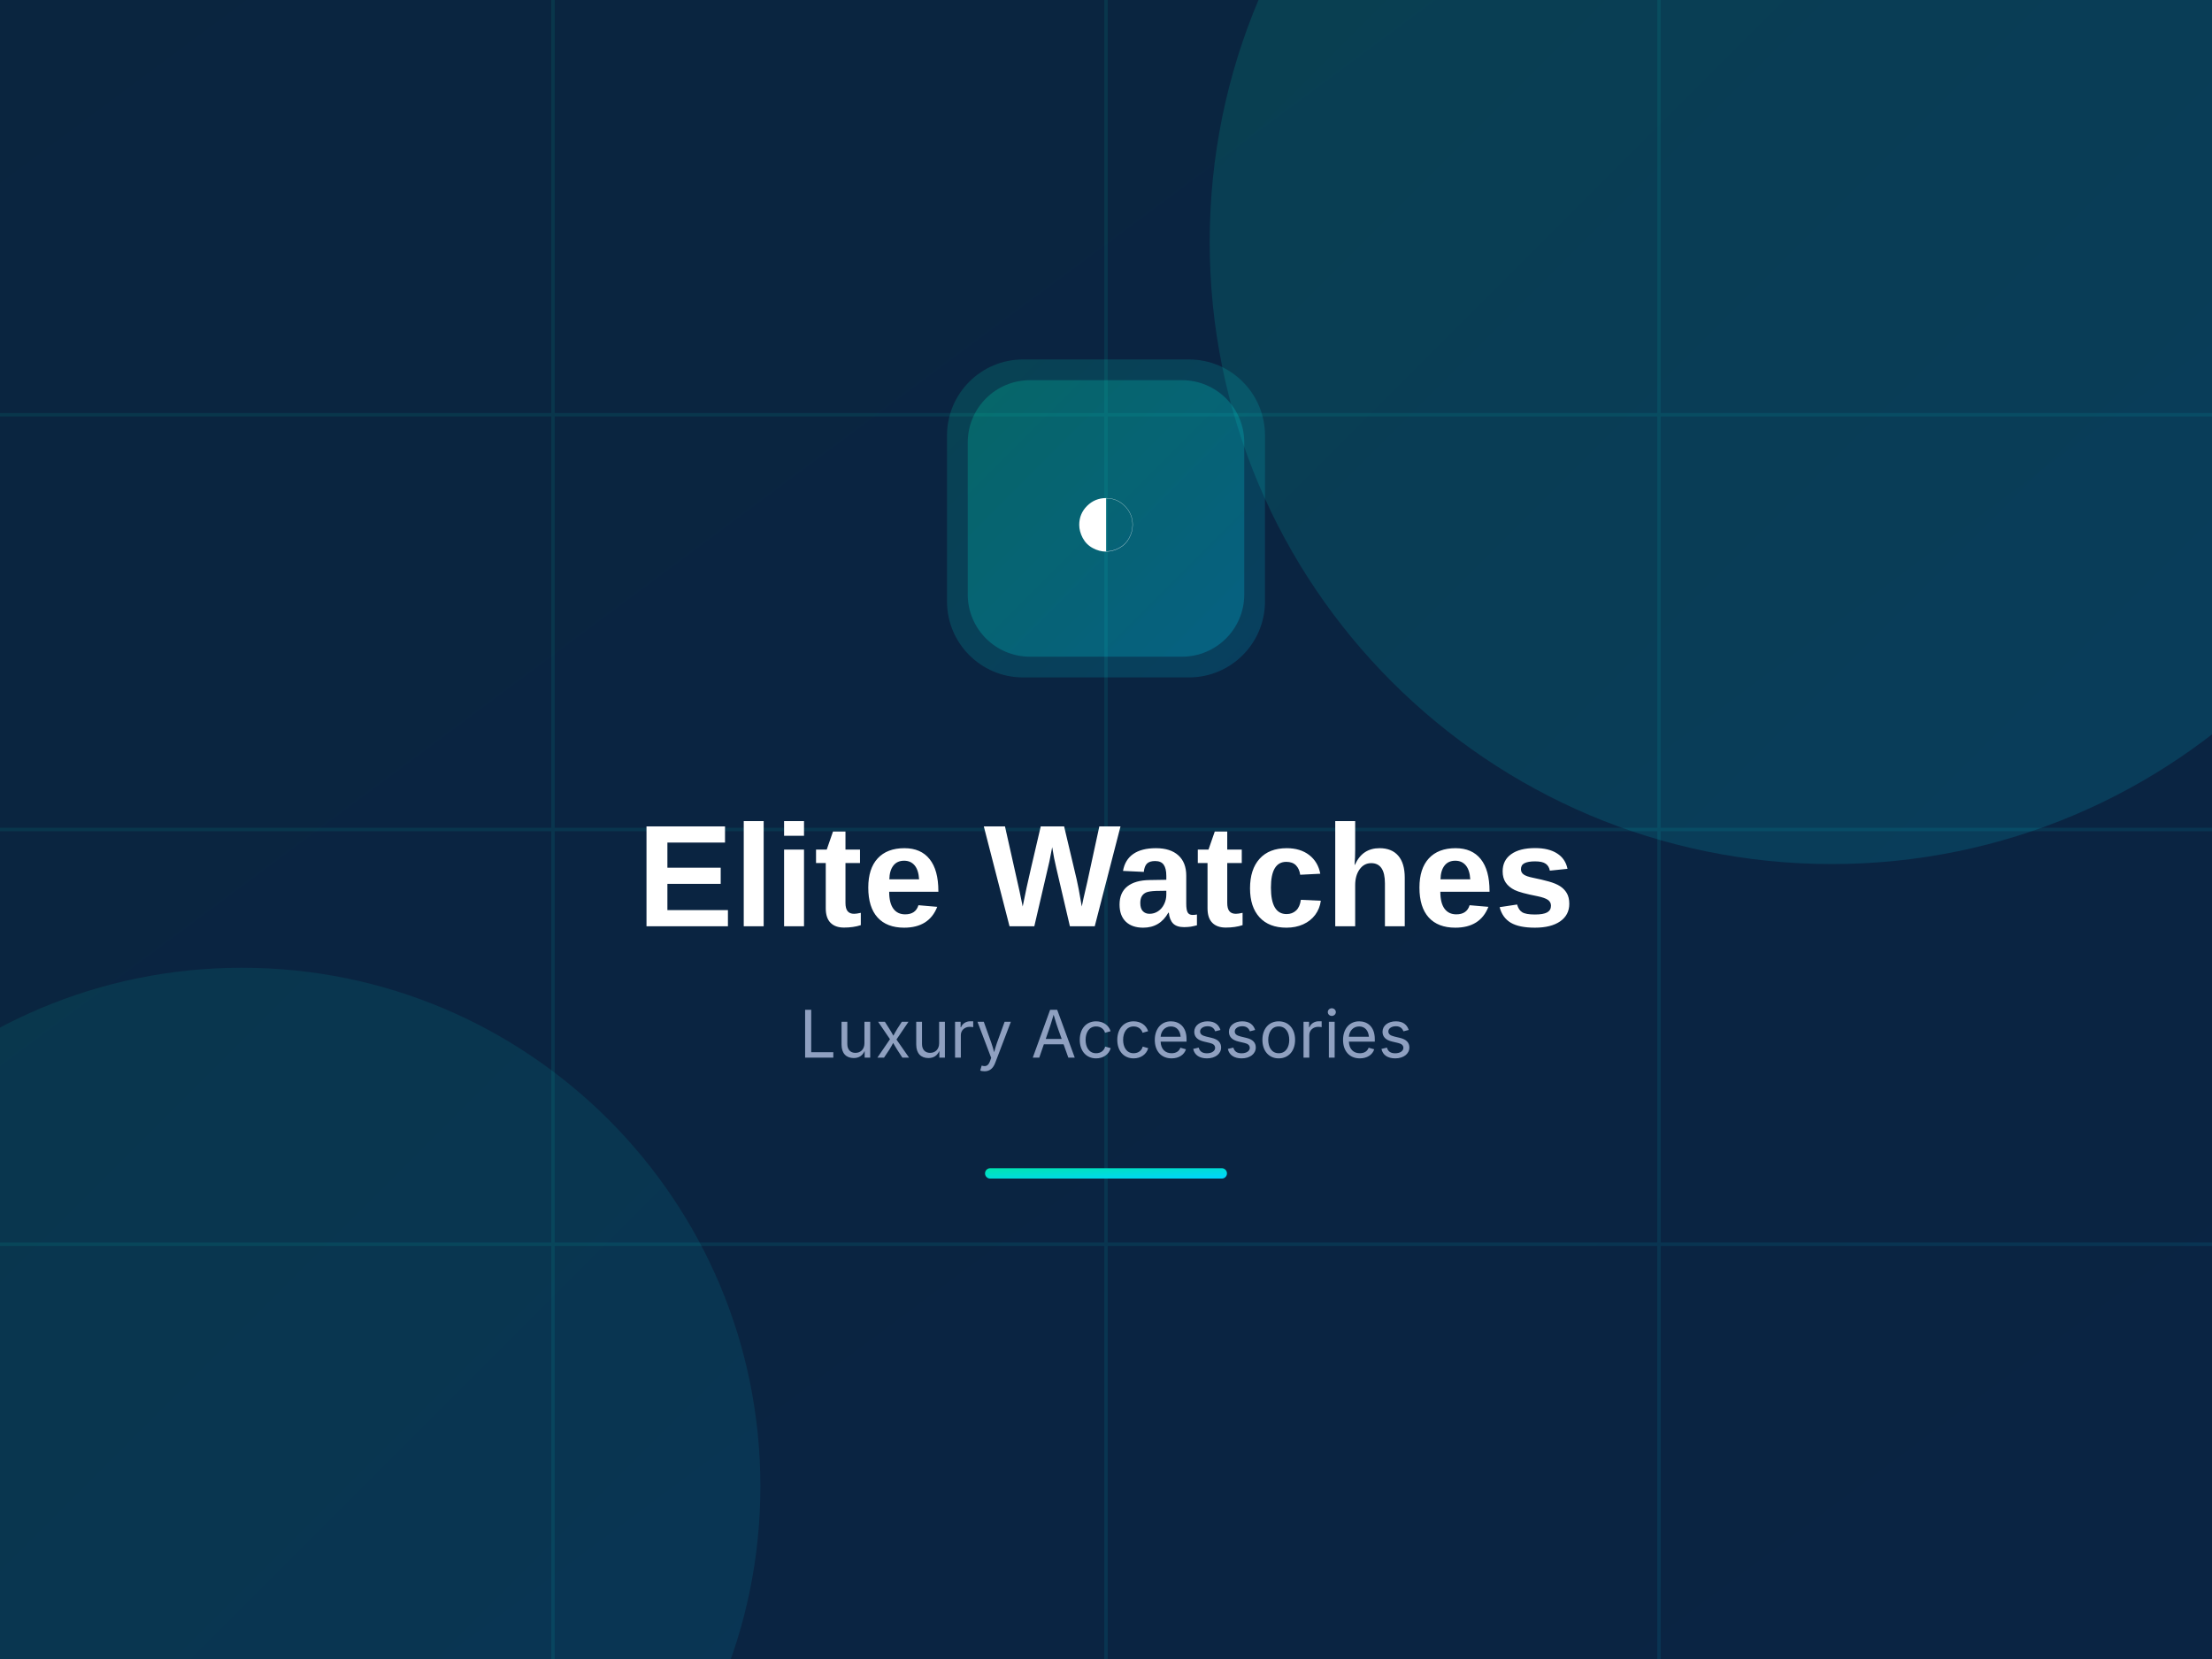
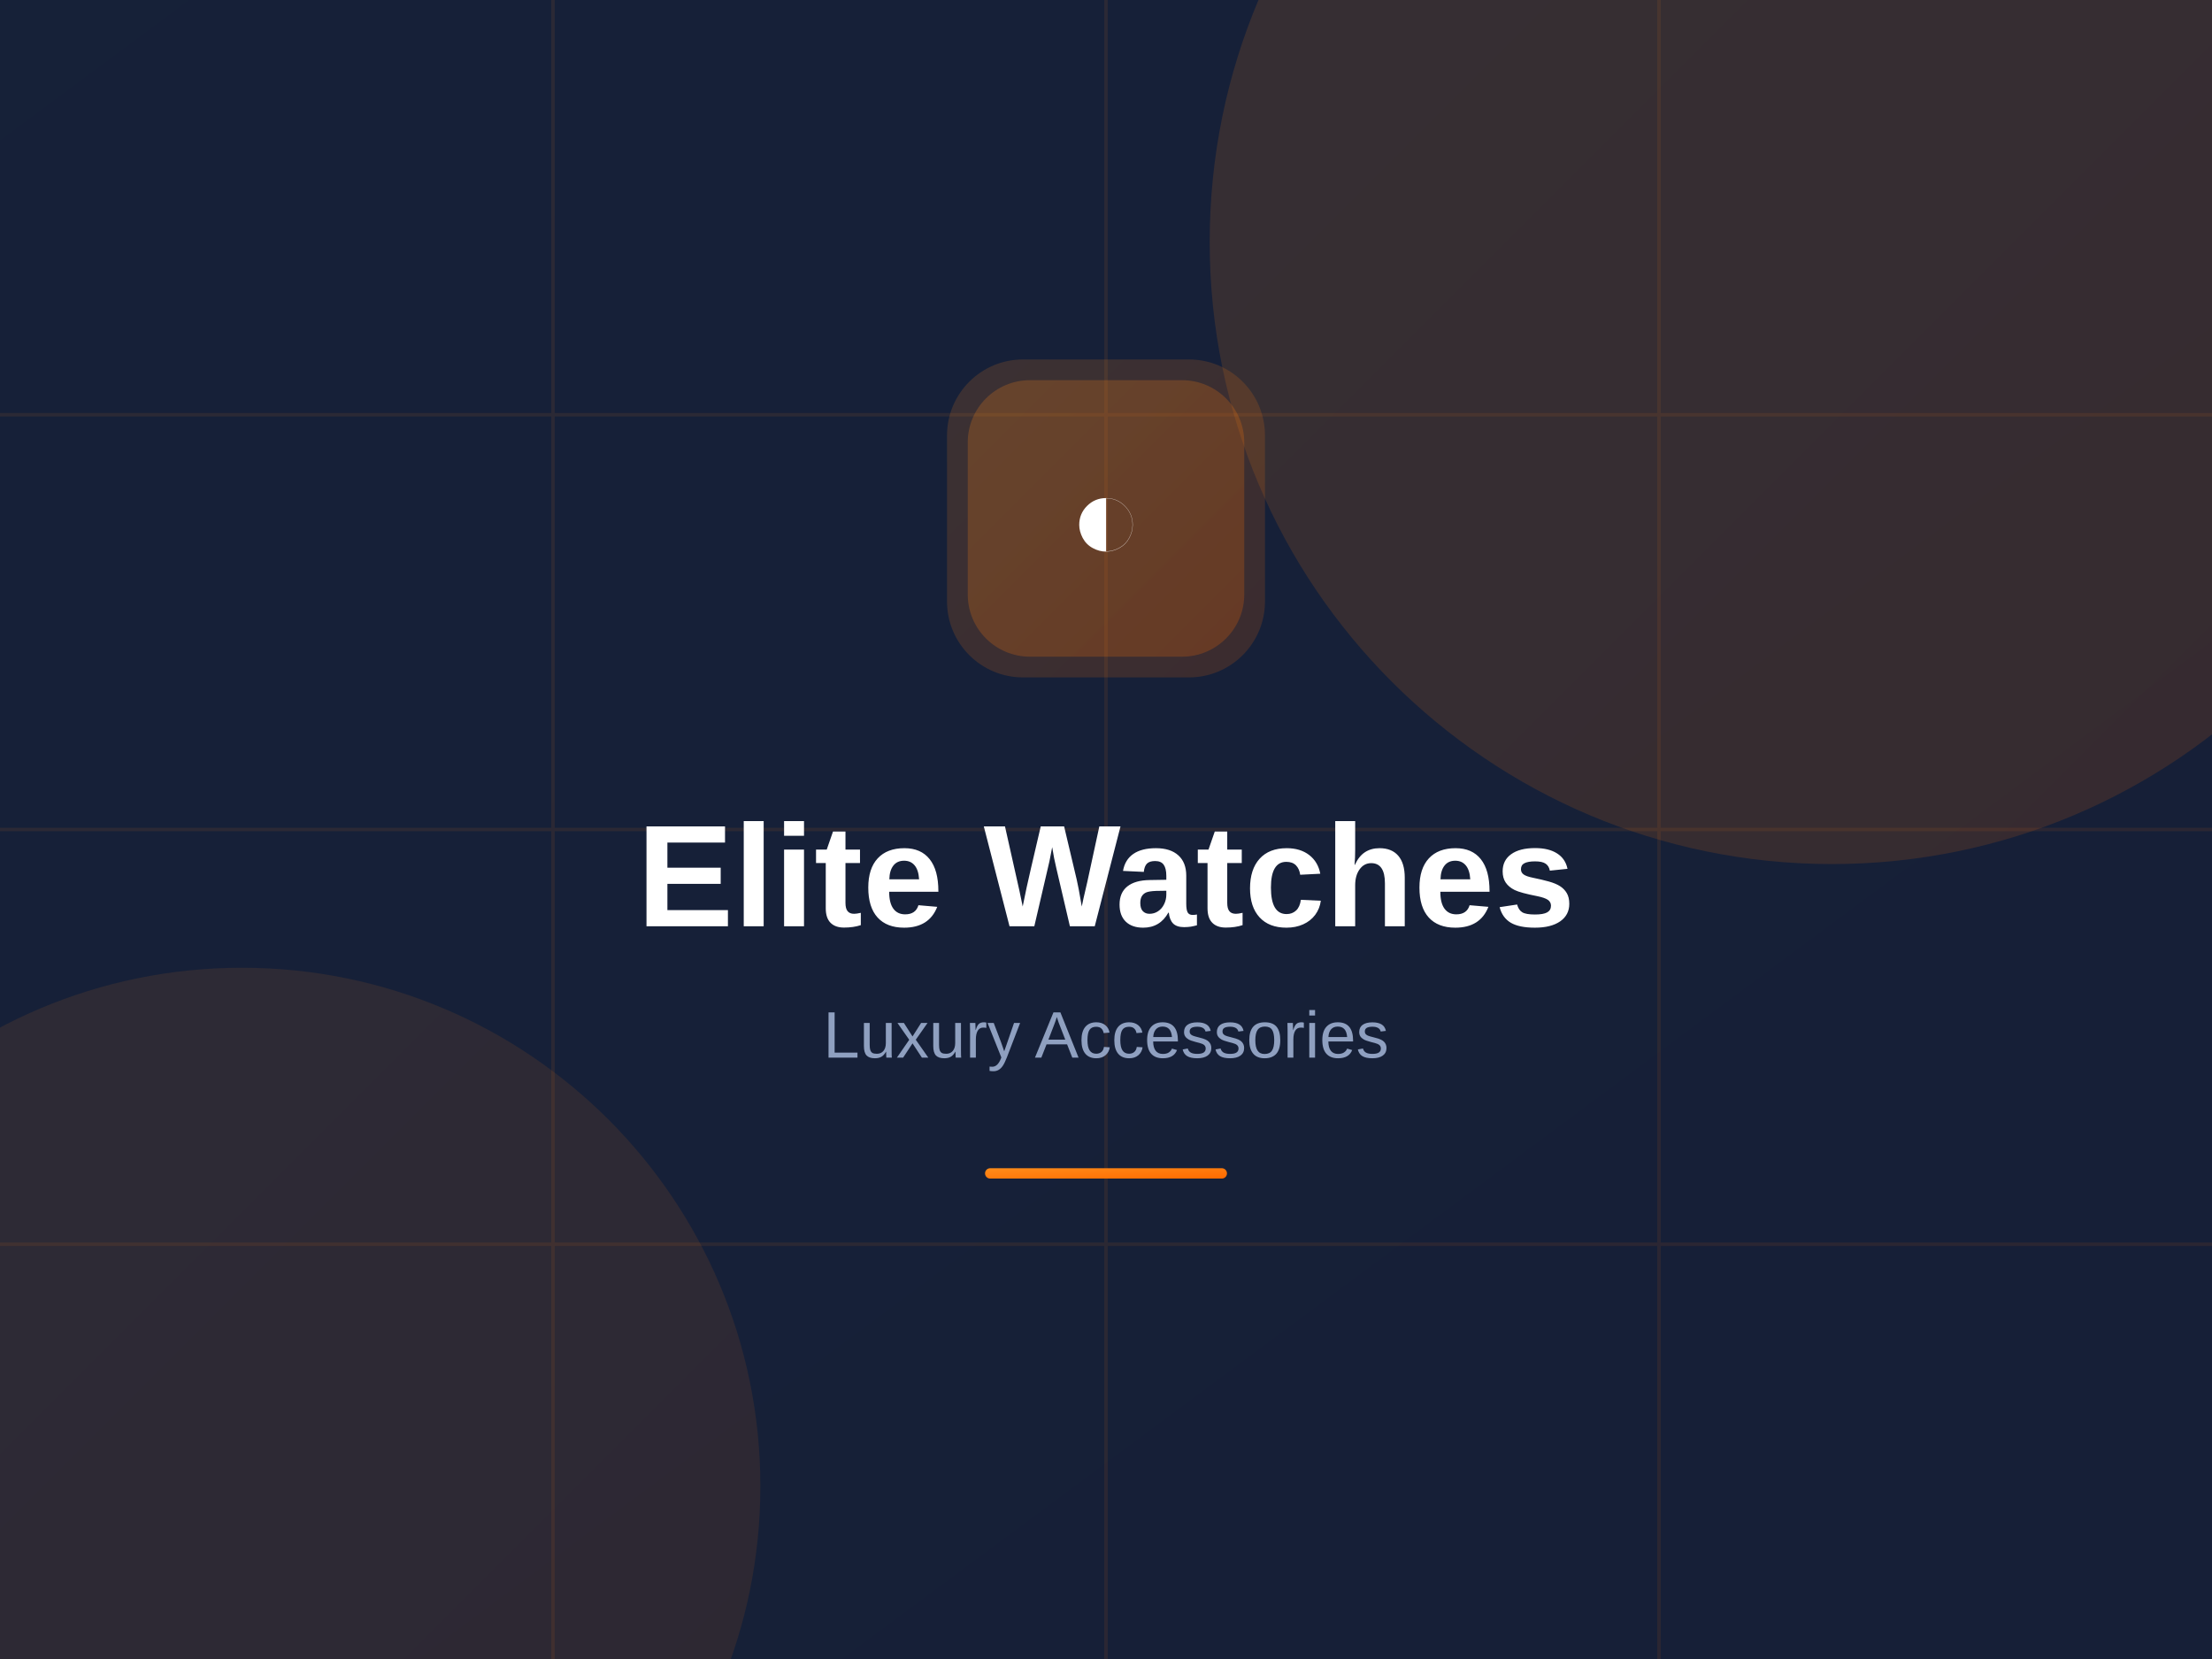
<svg xmlns="http://www.w3.org/2000/svg" width="640" height="480" viewBox="0 0 640 480" role="img" aria-label="Elite Watches">
  <defs>
    <linearGradient id="g" x1="0" y1="0" x2="1" y2="1">
-       <stop offset="0" stop-color="#00e5b0" />
-       <stop offset="1" stop-color="#00d4ff" />
+       <stop offset="0" stop-color="#ff8c1a" />
+       <stop offset="1" stop-color="#ff6a00" />
    </linearGradient>
  </defs>
  <rect width="640" height="480" fill="#0b1b3a" />
  <rect width="640" height="480" fill="url(#g)" opacity="0.05" />
  <g opacity="0.09" fill="none" stroke="url(#g)" stroke-width="1">
    <path d="M0 120h640M0 240h640M0 360h640M160 0v480M320 0v480M480 0v480" />
  </g>
  <circle cx="530" cy="70" r="180" fill="url(#g)" opacity="0.14" />
  <circle cx="70" cy="430" r="150" fill="url(#g)" opacity="0.1" />
  <g transform="translate(320 150)">
    <rect x="-46" y="-46" width="92" height="92" rx="22" fill="url(#g)" opacity="0.16" />
    <rect x="-40" y="-40" width="80" height="80" rx="18" fill="url(#g)" opacity="0.22" />
-     <text x="0" y="12" text-anchor="middle" font-family="Sora, Arial, sans-serif" font-size="36" fill="#ffffff">◐</text>
+     <text x="0" y="12" text-anchor="middle" font-family="Poppins, Arial, sans-serif" font-size="36" fill="#ffffff">◐</text>
  </g>
-   <text x="320" y="268" text-anchor="middle" font-family="Sora, Arial, sans-serif" font-size="42" font-weight="700" fill="#ffffff">Elite Watches</text>
-   <text x="320" y="306" text-anchor="middle" font-family="Inter, Arial, sans-serif" font-size="19" fill="#8fa0c0">Luxury Accessories</text>
+   <text x="320" y="268" text-anchor="middle" font-family="Poppins, Arial, sans-serif" font-size="42" font-weight="700" fill="#ffffff">Elite Watches</text>
+   <text x="320" y="306" text-anchor="middle" font-family="Poppins, Arial, sans-serif" font-size="19" fill="#8fa0c0">Luxury Accessories</text>
  <rect x="285" y="338" width="70" height="3" rx="1.5" fill="url(#g)" />
</svg>
